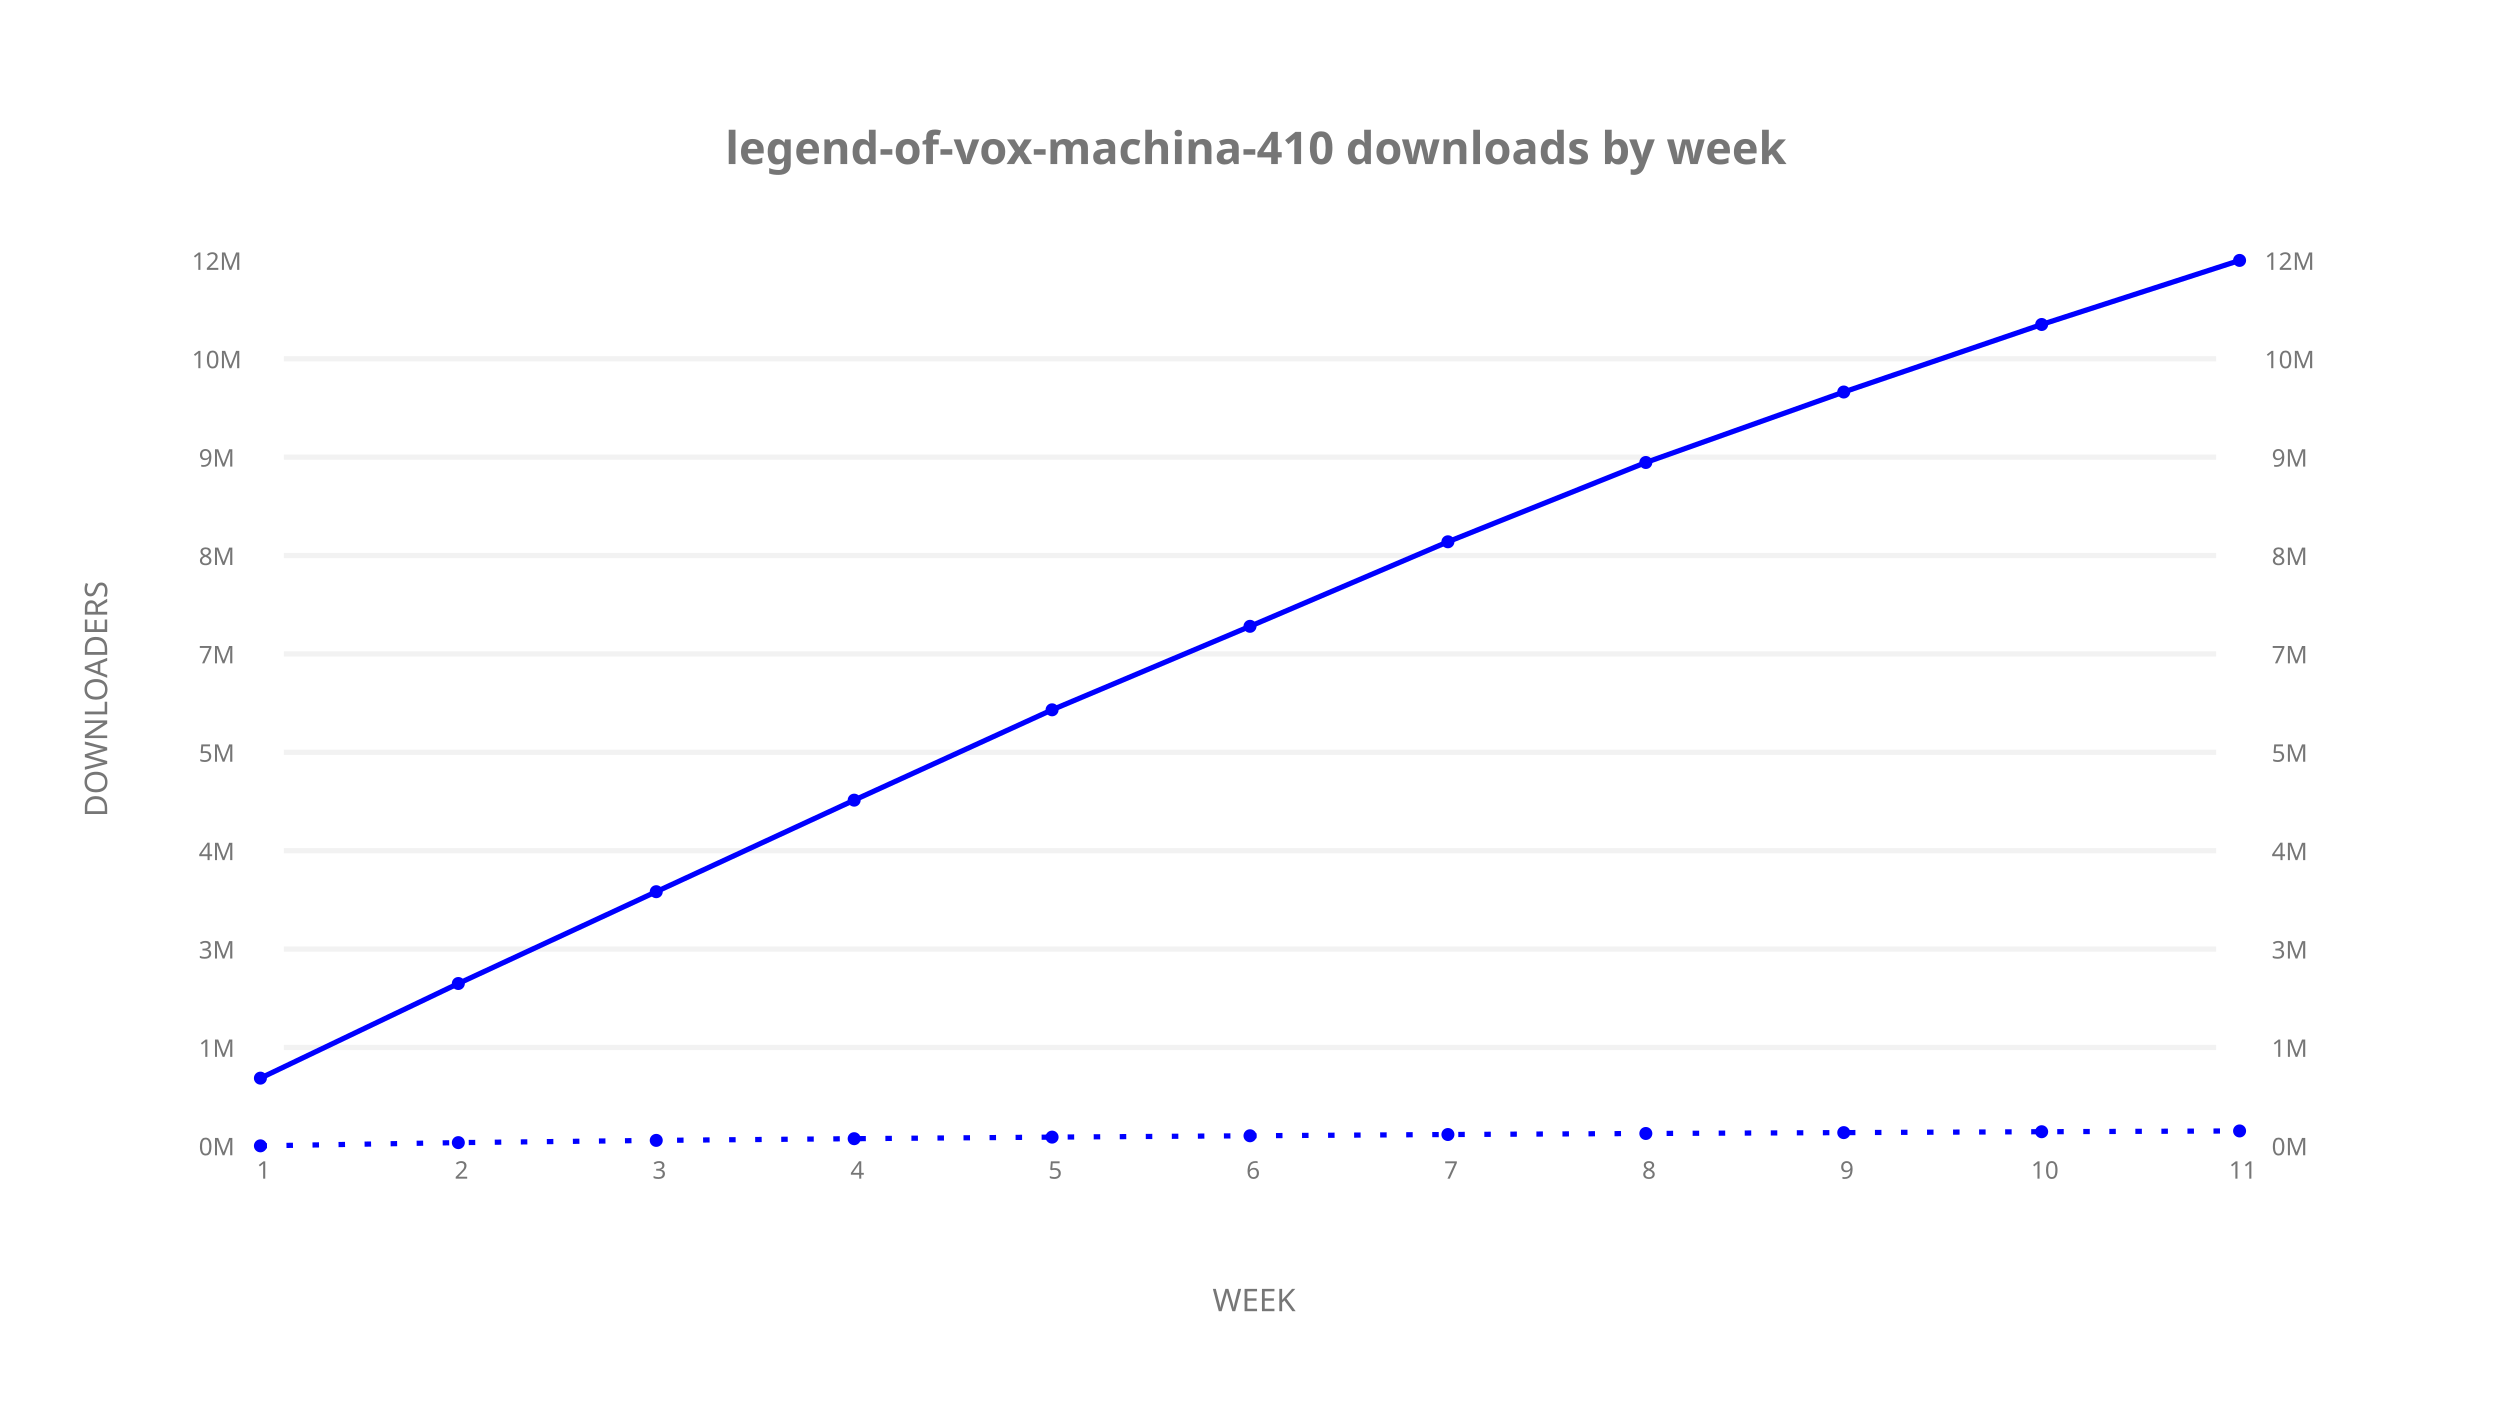
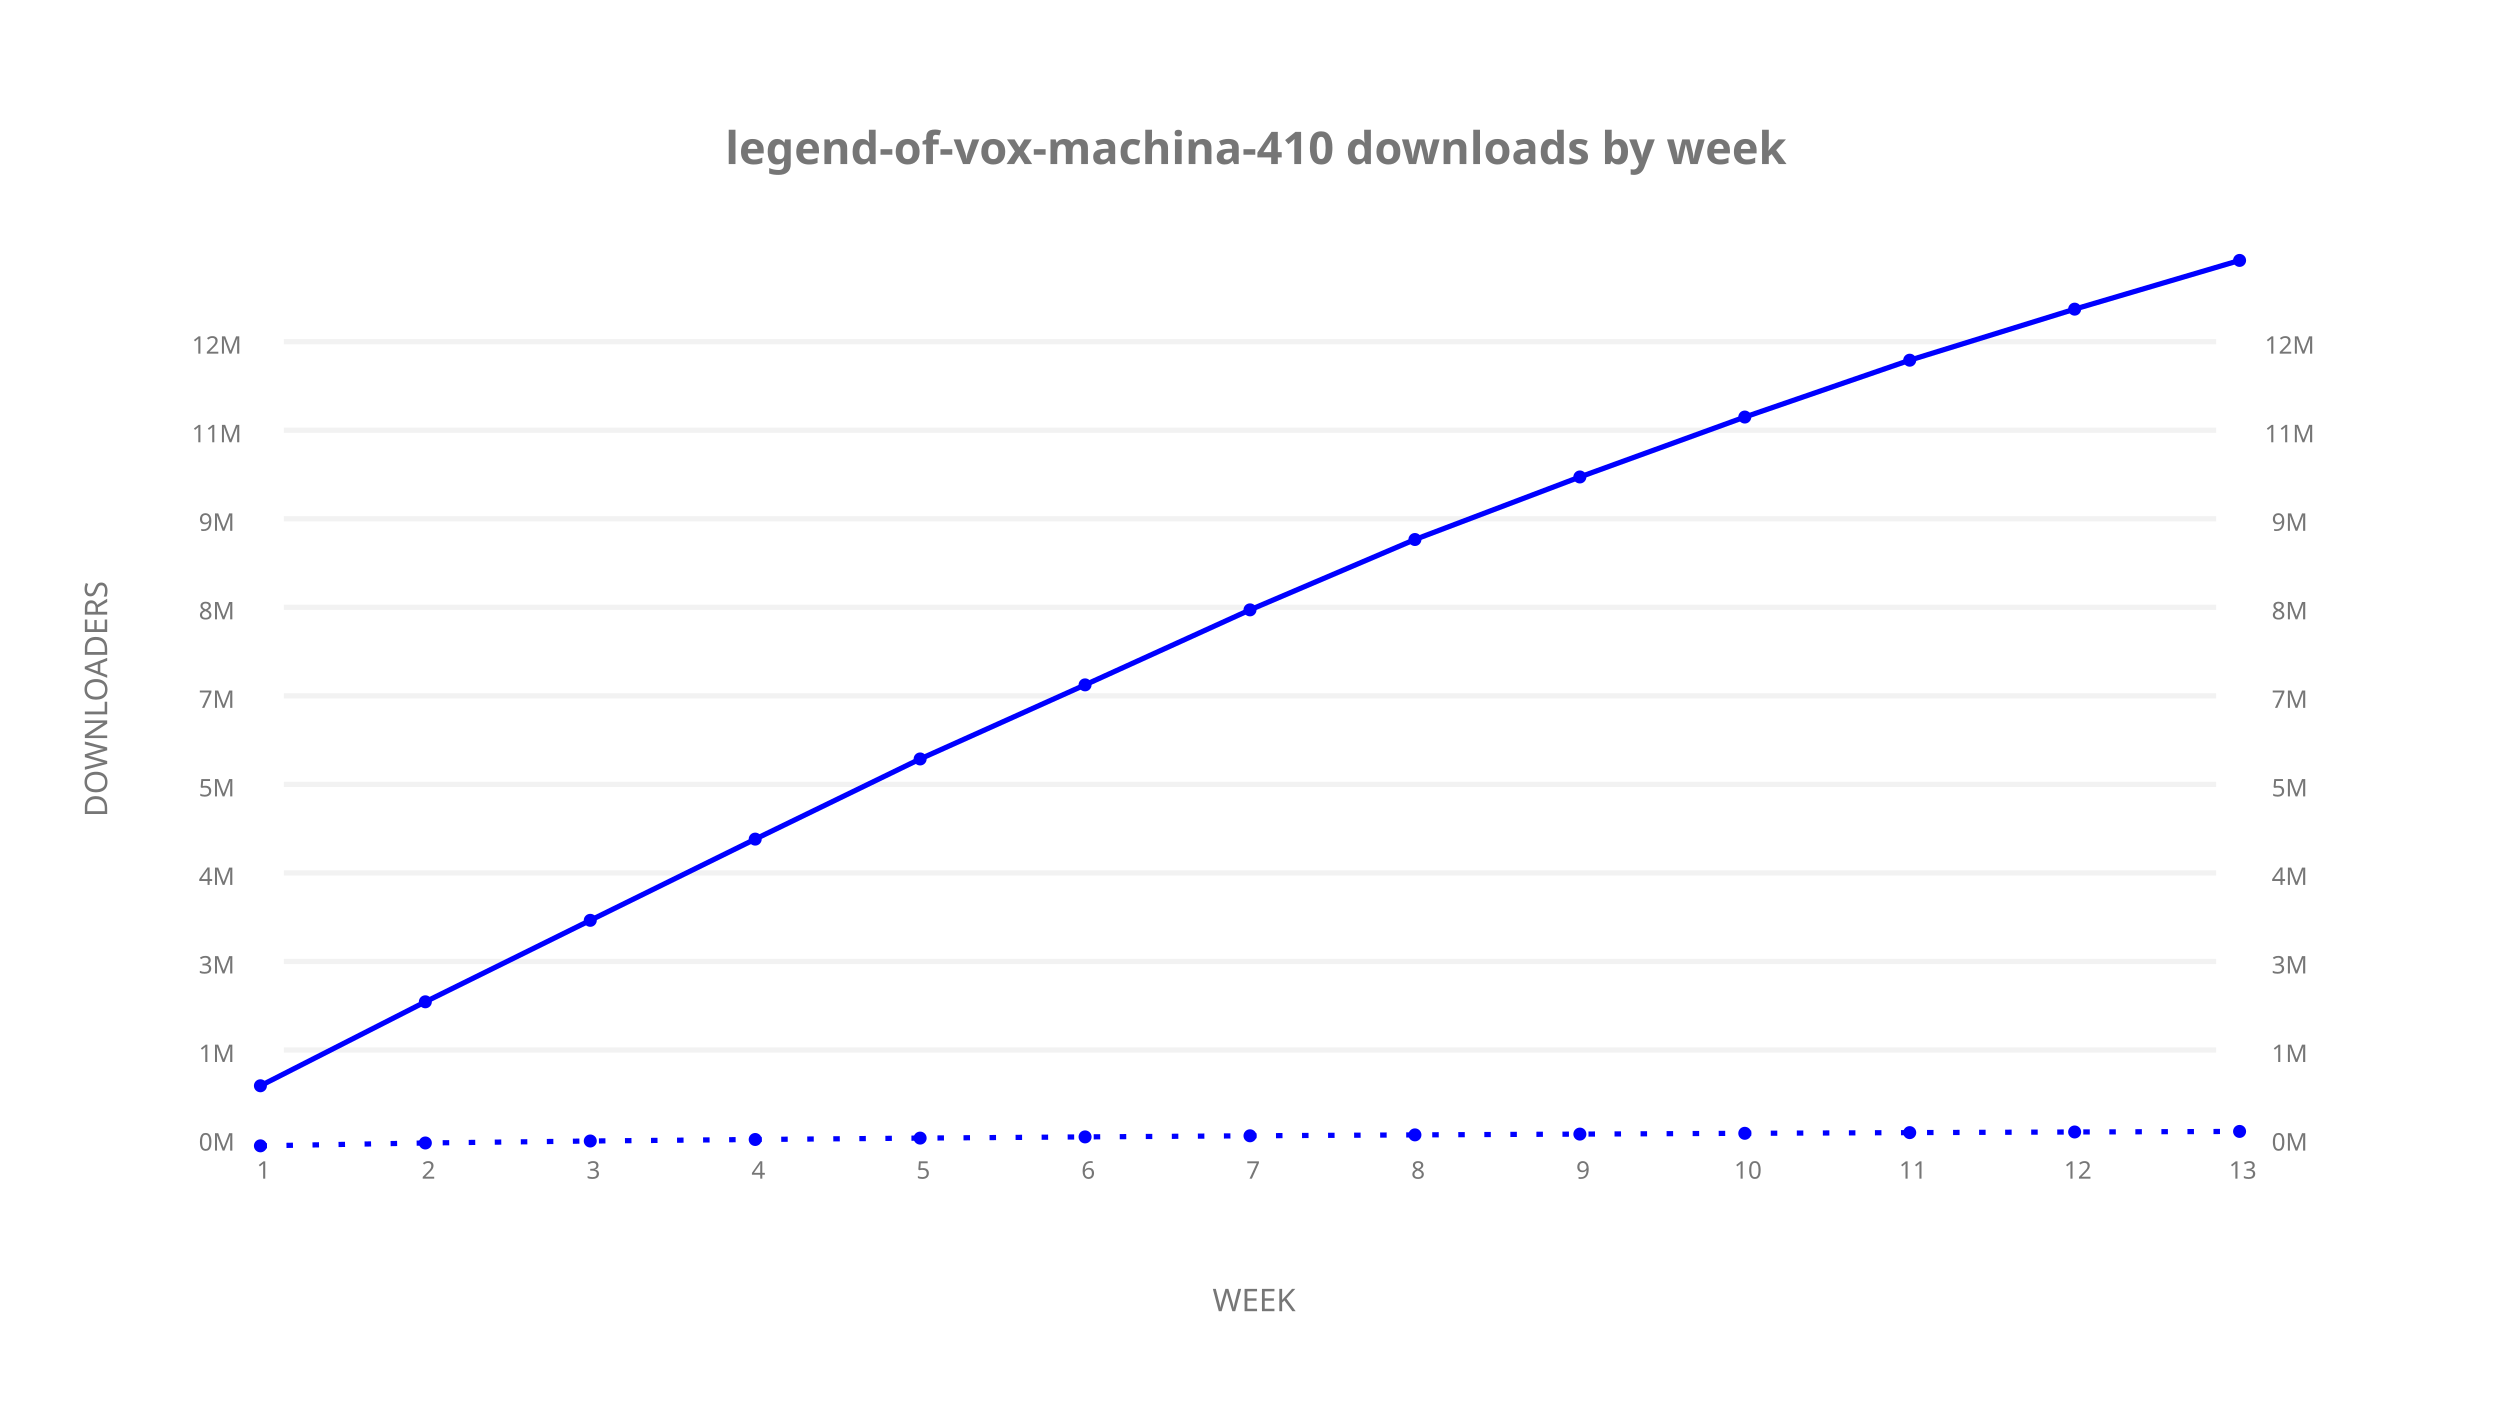
<svg xmlns="http://www.w3.org/2000/svg" xml:space="preserve" id="legend-of-vox-machina-410-downloads-by-week-legend-of-vox-machina-410-week" x="0px" y="0px" width="1920px" height="1080px" viewBox="0 0 1920 1080" enable-background="new 0 0 1920 1080" role="img">
  <g id="annotations">
    <text x="960" y="126" font-family="Atkinson Hyperlegible" font-size="26pt" text-anchor="middle" text-align="center" font-weight="600" font-style="normal" style="fill:rgb(118,118,118); fill-opacity:1; stroke:rgb(118,118,118); stroke-opacity:0; stroke-width:0.5"> legend-of-vox-machina-410 downloads by week</text>
    <g id="axes-lines">
      <text x="960" y="1007" font-family="Atkinson Hyperlegible" font-size="18pt" text-anchor="middle" text-align="center" font-weight="500" font-style="normal" style="fill:rgb(118,118,118); fill-opacity:1; stroke:rgb(118,118,118); stroke-opacity:0; stroke-width:0.5"> WEEK</text>
      <text x="73" y="540" font-family="Atkinson Hyperlegible" font-size="18pt" text-anchor="middle" text-align="center" dominant-baseline="central" font-weight="500" font-style="normal" style="fill:rgb(118,118,118); fill-opacity:1; stroke:rgb(118,118,118); stroke-opacity:0; stroke-width:0.5" transform="rotate(-90,73,540)"> DOWNLOADERS</text>
    </g>
    <g id="tic-y-label-lines">
-       <line x1="218" y1="804.444" x2="1702" y2="804.444" style="fill:rgb(0,0,255); fill-opacity:0; stroke:rgb(242,242,242); stroke-opacity:1; stroke-width:4" />
-       <line x1="218" y1="728.889" x2="1702" y2="728.889" style="fill:rgb(0,0,255); fill-opacity:0; stroke:rgb(242,242,242); stroke-opacity:1; stroke-width:4" />
-       <line x1="218" y1="653.333" x2="1702" y2="653.333" style="fill:rgb(0,0,255); fill-opacity:0; stroke:rgb(242,242,242); stroke-opacity:1; stroke-width:4" />
-       <line x1="218" y1="577.778" x2="1702" y2="577.778" style="fill:rgb(0,0,255); fill-opacity:0; stroke:rgb(242,242,242); stroke-opacity:1; stroke-width:4" />
-       <line x1="218" y1="502.222" x2="1702" y2="502.222" style="fill:rgb(0,0,255); fill-opacity:0; stroke:rgb(242,242,242); stroke-opacity:1; stroke-width:4" />
-       <line x1="218" y1="426.667" x2="1702" y2="426.667" style="fill:rgb(0,0,255); fill-opacity:0; stroke:rgb(242,242,242); stroke-opacity:1; stroke-width:4" />
-       <line x1="218" y1="351.111" x2="1702" y2="351.111" style="fill:rgb(0,0,255); fill-opacity:0; stroke:rgb(242,242,242); stroke-opacity:1; stroke-width:4" />
-       <line x1="218" y1="275.556" x2="1702" y2="275.556" style="fill:rgb(0,0,255); fill-opacity:0; stroke:rgb(242,242,242); stroke-opacity:1; stroke-width:4" />
+       <line x1="218" y1="806.4" x2="1702" y2="806.4" style="fill:rgb(0,0,255); fill-opacity:0; stroke:rgb(242,242,242); stroke-opacity:1; stroke-width:4" />
+       <line x1="218" y1="738.4" x2="1702" y2="738.4" style="fill:rgb(0,0,255); fill-opacity:0; stroke:rgb(242,242,242); stroke-opacity:1; stroke-width:4" />
+       <line x1="218" y1="670.4" x2="1702" y2="670.4" style="fill:rgb(0,0,255); fill-opacity:0; stroke:rgb(242,242,242); stroke-opacity:1; stroke-width:4" />
+       <line x1="218" y1="602.4" x2="1702" y2="602.4" style="fill:rgb(0,0,255); fill-opacity:0; stroke:rgb(242,242,242); stroke-opacity:1; stroke-width:4" />
+       <line x1="218" y1="534.4" x2="1702" y2="534.4" style="fill:rgb(0,0,255); fill-opacity:0; stroke:rgb(242,242,242); stroke-opacity:1; stroke-width:4" />
+       <line x1="218" y1="466.4" x2="1702" y2="466.4" style="fill:rgb(0,0,255); fill-opacity:0; stroke:rgb(242,242,242); stroke-opacity:1; stroke-width:4" />
+       <line x1="218" y1="398.4" x2="1702" y2="398.4" style="fill:rgb(0,0,255); fill-opacity:0; stroke:rgb(242,242,242); stroke-opacity:1; stroke-width:4" />
+       <line x1="218" y1="330.4" x2="1702" y2="330.4" style="fill:rgb(0,0,255); fill-opacity:0; stroke:rgb(242,242,242); stroke-opacity:1; stroke-width:4" />
+       <line x1="218" y1="262.4" x2="1702" y2="262.4" style="fill:rgb(0,0,255); fill-opacity:0; stroke:rgb(242,242,242); stroke-opacity:1; stroke-width:4" />
    </g>
    <g id="tic-x-labels">
      <text x="200" y="898" font-family="Atkinson Hyperlegible" font-size="14pt" text-anchor="middle" text-align="center" dominant-baseline="central" font-weight="400" font-style="normal" style="fill:rgb(118,118,118); fill-opacity:1; stroke:rgb(118,118,118); stroke-opacity:0; stroke-width:0.5"> 1</text>
-       <text x="352" y="898" font-family="Atkinson Hyperlegible" font-size="14pt" text-anchor="middle" text-align="center" dominant-baseline="central" font-weight="400" font-style="normal" style="fill:rgb(118,118,118); fill-opacity:1; stroke:rgb(118,118,118); stroke-opacity:0; stroke-width:0.5"> 2</text>
-       <text x="504" y="898" font-family="Atkinson Hyperlegible" font-size="14pt" text-anchor="middle" text-align="center" dominant-baseline="central" font-weight="400" font-style="normal" style="fill:rgb(118,118,118); fill-opacity:1; stroke:rgb(118,118,118); stroke-opacity:0; stroke-width:0.5"> 3</text>
-       <text x="656" y="898" font-family="Atkinson Hyperlegible" font-size="14pt" text-anchor="middle" text-align="center" dominant-baseline="central" font-weight="400" font-style="normal" style="fill:rgb(118,118,118); fill-opacity:1; stroke:rgb(118,118,118); stroke-opacity:0; stroke-width:0.5"> 4</text>
-       <text x="808" y="898" font-family="Atkinson Hyperlegible" font-size="14pt" text-anchor="middle" text-align="center" dominant-baseline="central" font-weight="400" font-style="normal" style="fill:rgb(118,118,118); fill-opacity:1; stroke:rgb(118,118,118); stroke-opacity:0; stroke-width:0.5"> 5</text>
-       <text x="960" y="898" font-family="Atkinson Hyperlegible" font-size="14pt" text-anchor="middle" text-align="center" dominant-baseline="central" font-weight="400" font-style="normal" style="fill:rgb(118,118,118); fill-opacity:1; stroke:rgb(118,118,118); stroke-opacity:0; stroke-width:0.5"> 6</text>
-       <text x="1112" y="898" font-family="Atkinson Hyperlegible" font-size="14pt" text-anchor="middle" text-align="center" dominant-baseline="central" font-weight="400" font-style="normal" style="fill:rgb(118,118,118); fill-opacity:1; stroke:rgb(118,118,118); stroke-opacity:0; stroke-width:0.5"> 7</text>
-       <text x="1264" y="898" font-family="Atkinson Hyperlegible" font-size="14pt" text-anchor="middle" text-align="center" dominant-baseline="central" font-weight="400" font-style="normal" style="fill:rgb(118,118,118); fill-opacity:1; stroke:rgb(118,118,118); stroke-opacity:0; stroke-width:0.5"> 8</text>
-       <text x="1416" y="898" font-family="Atkinson Hyperlegible" font-size="14pt" text-anchor="middle" text-align="center" dominant-baseline="central" font-weight="400" font-style="normal" style="fill:rgb(118,118,118); fill-opacity:1; stroke:rgb(118,118,118); stroke-opacity:0; stroke-width:0.5"> 9</text>
-       <text x="1568" y="898" font-family="Atkinson Hyperlegible" font-size="14pt" text-anchor="middle" text-align="center" dominant-baseline="central" font-weight="400" font-style="normal" style="fill:rgb(118,118,118); fill-opacity:1; stroke:rgb(118,118,118); stroke-opacity:0; stroke-width:0.5"> 10</text>
-       <text x="1720" y="898" font-family="Atkinson Hyperlegible" font-size="14pt" text-anchor="middle" text-align="center" dominant-baseline="central" font-weight="400" font-style="normal" style="fill:rgb(118,118,118); fill-opacity:1; stroke:rgb(118,118,118); stroke-opacity:0; stroke-width:0.5"> 11</text>
+       <text x="326.667" y="898" font-family="Atkinson Hyperlegible" font-size="14pt" text-anchor="middle" text-align="center" dominant-baseline="central" font-weight="400" font-style="normal" style="fill:rgb(118,118,118); fill-opacity:1; stroke:rgb(118,118,118); stroke-opacity:0; stroke-width:0.5"> 2</text>
+       <text x="453.333" y="898" font-family="Atkinson Hyperlegible" font-size="14pt" text-anchor="middle" text-align="center" dominant-baseline="central" font-weight="400" font-style="normal" style="fill:rgb(118,118,118); fill-opacity:1; stroke:rgb(118,118,118); stroke-opacity:0; stroke-width:0.5"> 3</text>
+       <text x="580" y="898" font-family="Atkinson Hyperlegible" font-size="14pt" text-anchor="middle" text-align="center" dominant-baseline="central" font-weight="400" font-style="normal" style="fill:rgb(118,118,118); fill-opacity:1; stroke:rgb(118,118,118); stroke-opacity:0; stroke-width:0.5"> 4</text>
+       <text x="706.667" y="898" font-family="Atkinson Hyperlegible" font-size="14pt" text-anchor="middle" text-align="center" dominant-baseline="central" font-weight="400" font-style="normal" style="fill:rgb(118,118,118); fill-opacity:1; stroke:rgb(118,118,118); stroke-opacity:0; stroke-width:0.5"> 5</text>
+       <text x="833.333" y="898" font-family="Atkinson Hyperlegible" font-size="14pt" text-anchor="middle" text-align="center" dominant-baseline="central" font-weight="400" font-style="normal" style="fill:rgb(118,118,118); fill-opacity:1; stroke:rgb(118,118,118); stroke-opacity:0; stroke-width:0.5"> 6</text>
+       <text x="960" y="898" font-family="Atkinson Hyperlegible" font-size="14pt" text-anchor="middle" text-align="center" dominant-baseline="central" font-weight="400" font-style="normal" style="fill:rgb(118,118,118); fill-opacity:1; stroke:rgb(118,118,118); stroke-opacity:0; stroke-width:0.5"> 7</text>
+       <text x="1086.667" y="898" font-family="Atkinson Hyperlegible" font-size="14pt" text-anchor="middle" text-align="center" dominant-baseline="central" font-weight="400" font-style="normal" style="fill:rgb(118,118,118); fill-opacity:1; stroke:rgb(118,118,118); stroke-opacity:0; stroke-width:0.5"> 8</text>
+       <text x="1213.333" y="898" font-family="Atkinson Hyperlegible" font-size="14pt" text-anchor="middle" text-align="center" dominant-baseline="central" font-weight="400" font-style="normal" style="fill:rgb(118,118,118); fill-opacity:1; stroke:rgb(118,118,118); stroke-opacity:0; stroke-width:0.5"> 9</text>
+       <text x="1340" y="898" font-family="Atkinson Hyperlegible" font-size="14pt" text-anchor="middle" text-align="center" dominant-baseline="central" font-weight="400" font-style="normal" style="fill:rgb(118,118,118); fill-opacity:1; stroke:rgb(118,118,118); stroke-opacity:0; stroke-width:0.5"> 10</text>
+       <text x="1466.667" y="898" font-family="Atkinson Hyperlegible" font-size="14pt" text-anchor="middle" text-align="center" dominant-baseline="central" font-weight="400" font-style="normal" style="fill:rgb(118,118,118); fill-opacity:1; stroke:rgb(118,118,118); stroke-opacity:0; stroke-width:0.5"> 11</text>
+       <text x="1593.333" y="898" font-family="Atkinson Hyperlegible" font-size="14pt" text-anchor="middle" text-align="center" dominant-baseline="central" font-weight="400" font-style="normal" style="fill:rgb(118,118,118); fill-opacity:1; stroke:rgb(118,118,118); stroke-opacity:0; stroke-width:0.5"> 12</text>
+       <text x="1720" y="898" font-family="Atkinson Hyperlegible" font-size="14pt" text-anchor="middle" text-align="center" dominant-baseline="central" font-weight="400" font-style="normal" style="fill:rgb(118,118,118); fill-opacity:1; stroke:rgb(118,118,118); stroke-opacity:0; stroke-width:0.5"> 13</text>
    </g>
    <g id="tic-y-labels">
-       <text x="164" y="880" font-family="Atkinson Hyperlegible" font-size="14pt" text-anchor="middle" text-align="center" dominant-baseline="central" font-weight="400" font-style="normal" style="fill:rgb(118,118,118); fill-opacity:1; stroke:rgb(118,118,118); stroke-opacity:0; stroke-width:0.5"> 0M</text>
-       <text x="1756" y="880" font-family="Atkinson Hyperlegible" font-size="14pt" text-anchor="middle" text-align="center" dominant-baseline="central" font-weight="400" font-style="normal" style="fill:rgb(118,118,118); fill-opacity:1; stroke:rgb(118,118,118); stroke-opacity:0; stroke-width:0.5"> 0M</text>
-       <text x="164" y="804.444" font-family="Atkinson Hyperlegible" font-size="14pt" text-anchor="middle" text-align="center" dominant-baseline="central" font-weight="400" font-style="normal" style="fill:rgb(118,118,118); fill-opacity:1; stroke:rgb(118,118,118); stroke-opacity:0; stroke-width:0.5"> 1M</text>
-       <text x="1756" y="804.444" font-family="Atkinson Hyperlegible" font-size="14pt" text-anchor="middle" text-align="center" dominant-baseline="central" font-weight="400" font-style="normal" style="fill:rgb(118,118,118); fill-opacity:1; stroke:rgb(118,118,118); stroke-opacity:0; stroke-width:0.5"> 1M</text>
-       <text x="164" y="728.889" font-family="Atkinson Hyperlegible" font-size="14pt" text-anchor="middle" text-align="center" dominant-baseline="central" font-weight="400" font-style="normal" style="fill:rgb(118,118,118); fill-opacity:1; stroke:rgb(118,118,118); stroke-opacity:0; stroke-width:0.5"> 3M</text>
-       <text x="1756" y="728.889" font-family="Atkinson Hyperlegible" font-size="14pt" text-anchor="middle" text-align="center" dominant-baseline="central" font-weight="400" font-style="normal" style="fill:rgb(118,118,118); fill-opacity:1; stroke:rgb(118,118,118); stroke-opacity:0; stroke-width:0.5"> 3M</text>
-       <text x="164" y="653.333" font-family="Atkinson Hyperlegible" font-size="14pt" text-anchor="middle" text-align="center" dominant-baseline="central" font-weight="400" font-style="normal" style="fill:rgb(118,118,118); fill-opacity:1; stroke:rgb(118,118,118); stroke-opacity:0; stroke-width:0.5"> 4M</text>
-       <text x="1756" y="653.333" font-family="Atkinson Hyperlegible" font-size="14pt" text-anchor="middle" text-align="center" dominant-baseline="central" font-weight="400" font-style="normal" style="fill:rgb(118,118,118); fill-opacity:1; stroke:rgb(118,118,118); stroke-opacity:0; stroke-width:0.5"> 4M</text>
-       <text x="164" y="577.778" font-family="Atkinson Hyperlegible" font-size="14pt" text-anchor="middle" text-align="center" dominant-baseline="central" font-weight="400" font-style="normal" style="fill:rgb(118,118,118); fill-opacity:1; stroke:rgb(118,118,118); stroke-opacity:0; stroke-width:0.5"> 5M</text>
-       <text x="1756" y="577.778" font-family="Atkinson Hyperlegible" font-size="14pt" text-anchor="middle" text-align="center" dominant-baseline="central" font-weight="400" font-style="normal" style="fill:rgb(118,118,118); fill-opacity:1; stroke:rgb(118,118,118); stroke-opacity:0; stroke-width:0.5"> 5M</text>
-       <text x="164" y="502.222" font-family="Atkinson Hyperlegible" font-size="14pt" text-anchor="middle" text-align="center" dominant-baseline="central" font-weight="400" font-style="normal" style="fill:rgb(118,118,118); fill-opacity:1; stroke:rgb(118,118,118); stroke-opacity:0; stroke-width:0.5"> 7M</text>
-       <text x="1756" y="502.222" font-family="Atkinson Hyperlegible" font-size="14pt" text-anchor="middle" text-align="center" dominant-baseline="central" font-weight="400" font-style="normal" style="fill:rgb(118,118,118); fill-opacity:1; stroke:rgb(118,118,118); stroke-opacity:0; stroke-width:0.5"> 7M</text>
-       <text x="164" y="426.667" font-family="Atkinson Hyperlegible" font-size="14pt" text-anchor="middle" text-align="center" dominant-baseline="central" font-weight="400" font-style="normal" style="fill:rgb(118,118,118); fill-opacity:1; stroke:rgb(118,118,118); stroke-opacity:0; stroke-width:0.5"> 8M</text>
-       <text x="1756" y="426.667" font-family="Atkinson Hyperlegible" font-size="14pt" text-anchor="middle" text-align="center" dominant-baseline="central" font-weight="400" font-style="normal" style="fill:rgb(118,118,118); fill-opacity:1; stroke:rgb(118,118,118); stroke-opacity:0; stroke-width:0.5"> 8M</text>
-       <text x="164" y="351.111" font-family="Atkinson Hyperlegible" font-size="14pt" text-anchor="middle" text-align="center" dominant-baseline="central" font-weight="400" font-style="normal" style="fill:rgb(118,118,118); fill-opacity:1; stroke:rgb(118,118,118); stroke-opacity:0; stroke-width:0.5"> 9M</text>
-       <text x="1756" y="351.111" font-family="Atkinson Hyperlegible" font-size="14pt" text-anchor="middle" text-align="center" dominant-baseline="central" font-weight="400" font-style="normal" style="fill:rgb(118,118,118); fill-opacity:1; stroke:rgb(118,118,118); stroke-opacity:0; stroke-width:0.5"> 9M</text>
-       <text x="164" y="275.556" font-family="Atkinson Hyperlegible" font-size="14pt" text-anchor="middle" text-align="center" dominant-baseline="central" font-weight="400" font-style="normal" style="fill:rgb(118,118,118); fill-opacity:1; stroke:rgb(118,118,118); stroke-opacity:0; stroke-width:0.5"> 10M</text>
-       <text x="1756" y="275.556" font-family="Atkinson Hyperlegible" font-size="14pt" text-anchor="middle" text-align="center" dominant-baseline="central" font-weight="400" font-style="normal" style="fill:rgb(118,118,118); fill-opacity:1; stroke:rgb(118,118,118); stroke-opacity:0; stroke-width:0.5"> 10M</text>
-       <text x="164" y="200" font-family="Atkinson Hyperlegible" font-size="14pt" text-anchor="middle" text-align="center" dominant-baseline="central" font-weight="400" font-style="normal" style="fill:rgb(118,118,118); fill-opacity:1; stroke:rgb(118,118,118); stroke-opacity:0; stroke-width:0.5"> 12M</text>
-       <text x="1756" y="200" font-family="Atkinson Hyperlegible" font-size="14pt" text-anchor="middle" text-align="center" dominant-baseline="central" font-weight="400" font-style="normal" style="fill:rgb(118,118,118); fill-opacity:1; stroke:rgb(118,118,118); stroke-opacity:0; stroke-width:0.5"> 12M</text>
+       <text x="164" y="876.4" font-family="Atkinson Hyperlegible" font-size="14pt" text-anchor="middle" text-align="center" dominant-baseline="central" font-weight="400" font-style="normal" style="fill:rgb(118,118,118); fill-opacity:1; stroke:rgb(118,118,118); stroke-opacity:0; stroke-width:0.5"> 0M</text>
+       <text x="1756" y="876.4" font-family="Atkinson Hyperlegible" font-size="14pt" text-anchor="middle" text-align="center" dominant-baseline="central" font-weight="400" font-style="normal" style="fill:rgb(118,118,118); fill-opacity:1; stroke:rgb(118,118,118); stroke-opacity:0; stroke-width:0.5"> 0M</text>
+       <text x="164" y="808.4" font-family="Atkinson Hyperlegible" font-size="14pt" text-anchor="middle" text-align="center" dominant-baseline="central" font-weight="400" font-style="normal" style="fill:rgb(118,118,118); fill-opacity:1; stroke:rgb(118,118,118); stroke-opacity:0; stroke-width:0.5"> 1M</text>
+       <text x="1756" y="808.4" font-family="Atkinson Hyperlegible" font-size="14pt" text-anchor="middle" text-align="center" dominant-baseline="central" font-weight="400" font-style="normal" style="fill:rgb(118,118,118); fill-opacity:1; stroke:rgb(118,118,118); stroke-opacity:0; stroke-width:0.5"> 1M</text>
+       <text x="164" y="740.4" font-family="Atkinson Hyperlegible" font-size="14pt" text-anchor="middle" text-align="center" dominant-baseline="central" font-weight="400" font-style="normal" style="fill:rgb(118,118,118); fill-opacity:1; stroke:rgb(118,118,118); stroke-opacity:0; stroke-width:0.5"> 3M</text>
+       <text x="1756" y="740.4" font-family="Atkinson Hyperlegible" font-size="14pt" text-anchor="middle" text-align="center" dominant-baseline="central" font-weight="400" font-style="normal" style="fill:rgb(118,118,118); fill-opacity:1; stroke:rgb(118,118,118); stroke-opacity:0; stroke-width:0.5"> 3M</text>
+       <text x="164" y="672.4" font-family="Atkinson Hyperlegible" font-size="14pt" text-anchor="middle" text-align="center" dominant-baseline="central" font-weight="400" font-style="normal" style="fill:rgb(118,118,118); fill-opacity:1; stroke:rgb(118,118,118); stroke-opacity:0; stroke-width:0.5"> 4M</text>
+       <text x="1756" y="672.4" font-family="Atkinson Hyperlegible" font-size="14pt" text-anchor="middle" text-align="center" dominant-baseline="central" font-weight="400" font-style="normal" style="fill:rgb(118,118,118); fill-opacity:1; stroke:rgb(118,118,118); stroke-opacity:0; stroke-width:0.5"> 4M</text>
+       <text x="164" y="604.4" font-family="Atkinson Hyperlegible" font-size="14pt" text-anchor="middle" text-align="center" dominant-baseline="central" font-weight="400" font-style="normal" style="fill:rgb(118,118,118); fill-opacity:1; stroke:rgb(118,118,118); stroke-opacity:0; stroke-width:0.5"> 5M</text>
+       <text x="1756" y="604.4" font-family="Atkinson Hyperlegible" font-size="14pt" text-anchor="middle" text-align="center" dominant-baseline="central" font-weight="400" font-style="normal" style="fill:rgb(118,118,118); fill-opacity:1; stroke:rgb(118,118,118); stroke-opacity:0; stroke-width:0.5"> 5M</text>
+       <text x="164" y="536.4" font-family="Atkinson Hyperlegible" font-size="14pt" text-anchor="middle" text-align="center" dominant-baseline="central" font-weight="400" font-style="normal" style="fill:rgb(118,118,118); fill-opacity:1; stroke:rgb(118,118,118); stroke-opacity:0; stroke-width:0.5"> 7M</text>
+       <text x="1756" y="536.4" font-family="Atkinson Hyperlegible" font-size="14pt" text-anchor="middle" text-align="center" dominant-baseline="central" font-weight="400" font-style="normal" style="fill:rgb(118,118,118); fill-opacity:1; stroke:rgb(118,118,118); stroke-opacity:0; stroke-width:0.5"> 7M</text>
+       <text x="164" y="468.4" font-family="Atkinson Hyperlegible" font-size="14pt" text-anchor="middle" text-align="center" dominant-baseline="central" font-weight="400" font-style="normal" style="fill:rgb(118,118,118); fill-opacity:1; stroke:rgb(118,118,118); stroke-opacity:0; stroke-width:0.5"> 8M</text>
+       <text x="1756" y="468.4" font-family="Atkinson Hyperlegible" font-size="14pt" text-anchor="middle" text-align="center" dominant-baseline="central" font-weight="400" font-style="normal" style="fill:rgb(118,118,118); fill-opacity:1; stroke:rgb(118,118,118); stroke-opacity:0; stroke-width:0.5"> 8M</text>
+       <text x="164" y="400.4" font-family="Atkinson Hyperlegible" font-size="14pt" text-anchor="middle" text-align="center" dominant-baseline="central" font-weight="400" font-style="normal" style="fill:rgb(118,118,118); fill-opacity:1; stroke:rgb(118,118,118); stroke-opacity:0; stroke-width:0.5"> 9M</text>
+       <text x="1756" y="400.4" font-family="Atkinson Hyperlegible" font-size="14pt" text-anchor="middle" text-align="center" dominant-baseline="central" font-weight="400" font-style="normal" style="fill:rgb(118,118,118); fill-opacity:1; stroke:rgb(118,118,118); stroke-opacity:0; stroke-width:0.5"> 9M</text>
+       <text x="164" y="332.4" font-family="Atkinson Hyperlegible" font-size="14pt" text-anchor="middle" text-align="center" dominant-baseline="central" font-weight="400" font-style="normal" style="fill:rgb(118,118,118); fill-opacity:1; stroke:rgb(118,118,118); stroke-opacity:0; stroke-width:0.5"> 11M</text>
+       <text x="1756" y="332.4" font-family="Atkinson Hyperlegible" font-size="14pt" text-anchor="middle" text-align="center" dominant-baseline="central" font-weight="400" font-style="normal" style="fill:rgb(118,118,118); fill-opacity:1; stroke:rgb(118,118,118); stroke-opacity:0; stroke-width:0.5"> 11M</text>
+       <text x="164" y="264.4" font-family="Atkinson Hyperlegible" font-size="14pt" text-anchor="middle" text-align="center" dominant-baseline="central" font-weight="400" font-style="normal" style="fill:rgb(118,118,118); fill-opacity:1; stroke:rgb(118,118,118); stroke-opacity:0; stroke-width:0.5"> 12M</text>
+       <text x="1756" y="264.4" font-family="Atkinson Hyperlegible" font-size="14pt" text-anchor="middle" text-align="center" dominant-baseline="central" font-weight="400" font-style="normal" style="fill:rgb(118,118,118); fill-opacity:1; stroke:rgb(118,118,118); stroke-opacity:0; stroke-width:0.5"> 12M</text>
    </g>
  </g>
  <g id="polyline-legend-of-vox-machina-410 downloads by week">
-     <polyline points="200,828.014 352,755.337 504,684.82 656,614.522 808,545.138 960,481.012 1112,416.093 1264,355.196 1416,301.066 1568,249.204 1720,200 " style="fill:rgb(0,0,255); fill-opacity:0; stroke:rgb(0,0,255); stroke-opacity:1; stroke-width:4" />
+     <polyline points="200,833.873 326.667,769.386 453.333,706.816 580,644.442 706.667,582.877 833.333,525.978 960,468.375 1086.67,414.342 1213.33,366.312 1340,320.295 1466.67,276.636 1593.33,237.428 1720,200 " style="fill:rgb(0,0,255); fill-opacity:0; stroke:rgb(0,0,255); stroke-opacity:1; stroke-width:4" />
  </g>
  <g id="markers-legend-of-vox-machina-410 downloads by week">
-     <circle cx="200" cy="828.014" r="5" style="fill:rgb(0,0,255); fill-opacity:1; stroke:rgb(0,0,255); stroke-opacity:0; stroke-width:4">
+     <circle cx="200" cy="833.873" r="5" style="fill:rgb(0,0,255); fill-opacity:1; stroke:rgb(0,0,255); stroke-opacity:0; stroke-width:4">
</circle>
-     <circle cx="352" cy="755.337" r="5" style="fill:rgb(0,0,255); fill-opacity:1; stroke:rgb(0,0,255); stroke-opacity:0; stroke-width:4">
+     <circle cx="326.667" cy="769.386" r="5" style="fill:rgb(0,0,255); fill-opacity:1; stroke:rgb(0,0,255); stroke-opacity:0; stroke-width:4">
</circle>
-     <circle cx="504" cy="684.82" r="5" style="fill:rgb(0,0,255); fill-opacity:1; stroke:rgb(0,0,255); stroke-opacity:0; stroke-width:4">
+     <circle cx="453.333" cy="706.816" r="5" style="fill:rgb(0,0,255); fill-opacity:1; stroke:rgb(0,0,255); stroke-opacity:0; stroke-width:4">
</circle>
-     <circle cx="656" cy="614.522" r="5" style="fill:rgb(0,0,255); fill-opacity:1; stroke:rgb(0,0,255); stroke-opacity:0; stroke-width:4">
+     <circle cx="580" cy="644.442" r="5" style="fill:rgb(0,0,255); fill-opacity:1; stroke:rgb(0,0,255); stroke-opacity:0; stroke-width:4">
</circle>
-     <circle cx="808" cy="545.138" r="5" style="fill:rgb(0,0,255); fill-opacity:1; stroke:rgb(0,0,255); stroke-opacity:0; stroke-width:4">
+     <circle cx="706.667" cy="582.877" r="5" style="fill:rgb(0,0,255); fill-opacity:1; stroke:rgb(0,0,255); stroke-opacity:0; stroke-width:4">
</circle>
-     <circle cx="960" cy="481.012" r="5" style="fill:rgb(0,0,255); fill-opacity:1; stroke:rgb(0,0,255); stroke-opacity:0; stroke-width:4">
+     <circle cx="833.333" cy="525.978" r="5" style="fill:rgb(0,0,255); fill-opacity:1; stroke:rgb(0,0,255); stroke-opacity:0; stroke-width:4">
</circle>
-     <circle cx="1112" cy="416.093" r="5" style="fill:rgb(0,0,255); fill-opacity:1; stroke:rgb(0,0,255); stroke-opacity:0; stroke-width:4">
+     <circle cx="960" cy="468.375" r="5" style="fill:rgb(0,0,255); fill-opacity:1; stroke:rgb(0,0,255); stroke-opacity:0; stroke-width:4">
</circle>
-     <circle cx="1264" cy="355.196" r="5" style="fill:rgb(0,0,255); fill-opacity:1; stroke:rgb(0,0,255); stroke-opacity:0; stroke-width:4">
+     <circle cx="1086.667" cy="414.342" r="5" style="fill:rgb(0,0,255); fill-opacity:1; stroke:rgb(0,0,255); stroke-opacity:0; stroke-width:4">
</circle>
-     <circle cx="1416" cy="301.066" r="5" style="fill:rgb(0,0,255); fill-opacity:1; stroke:rgb(0,0,255); stroke-opacity:0; stroke-width:4">
+     <circle cx="1213.333" cy="366.312" r="5" style="fill:rgb(0,0,255); fill-opacity:1; stroke:rgb(0,0,255); stroke-opacity:0; stroke-width:4">
</circle>
-     <circle cx="1568" cy="249.204" r="5" style="fill:rgb(0,0,255); fill-opacity:1; stroke:rgb(0,0,255); stroke-opacity:0; stroke-width:4">
+     <circle cx="1340" cy="320.295" r="5" style="fill:rgb(0,0,255); fill-opacity:1; stroke:rgb(0,0,255); stroke-opacity:0; stroke-width:4">
+ </circle>
+     <circle cx="1466.667" cy="276.636" r="5" style="fill:rgb(0,0,255); fill-opacity:1; stroke:rgb(0,0,255); stroke-opacity:0; stroke-width:4">
+ </circle>
+     <circle cx="1593.333" cy="237.428" r="5" style="fill:rgb(0,0,255); fill-opacity:1; stroke:rgb(0,0,255); stroke-opacity:0; stroke-width:4">
</circle>
    <circle cx="1720" cy="200" r="5" style="fill:rgb(0,0,255); fill-opacity:1; stroke:rgb(0,0,255); stroke-opacity:0; stroke-width:4">
</circle>
  </g>
  <g id="polyline-legend-of-vox-machina-410 downloads by week uploaders">
-     <polyline points="200,880 352,877.535 504,875.82 656,874.511 808,873.307 960,872.268 1112,871.309 1264,870.517 1416,869.849 1568,869.16 1720,868.564 " stroke-dasharray="5 15" style="fill:rgb(0,0,255); fill-opacity:0; stroke:rgb(0,0,255); stroke-opacity:1; stroke-width:4" />
+     <polyline points="200,880 326.667,877.813 453.333,876.291 580,875.129 706.667,874.061 833.333,873.139 960,872.288 1086.67,871.586 1213.33,870.993 1340,870.382 1466.67,869.853 1593.33,869.363 1720,868.933 " stroke-dasharray="5 15" style="fill:rgb(0,0,255); fill-opacity:0; stroke:rgb(0,0,255); stroke-opacity:1; stroke-width:4" />
  </g>
  <g id="markers-legend-of-vox-machina-410 downloads by week uploaders">
    <circle cx="200" cy="880" r="5" style="fill:rgb(0,0,255); fill-opacity:1; stroke:rgb(0,0,255); stroke-opacity:0; stroke-width:4">
</circle>
-     <circle cx="352" cy="877.535" r="5" style="fill:rgb(0,0,255); fill-opacity:1; stroke:rgb(0,0,255); stroke-opacity:0; stroke-width:4">
+     <circle cx="326.667" cy="877.813" r="5" style="fill:rgb(0,0,255); fill-opacity:1; stroke:rgb(0,0,255); stroke-opacity:0; stroke-width:4">
</circle>
-     <circle cx="504" cy="875.82" r="5" style="fill:rgb(0,0,255); fill-opacity:1; stroke:rgb(0,0,255); stroke-opacity:0; stroke-width:4">
+     <circle cx="453.333" cy="876.291" r="5" style="fill:rgb(0,0,255); fill-opacity:1; stroke:rgb(0,0,255); stroke-opacity:0; stroke-width:4">
</circle>
-     <circle cx="656" cy="874.511" r="5" style="fill:rgb(0,0,255); fill-opacity:1; stroke:rgb(0,0,255); stroke-opacity:0; stroke-width:4">
+     <circle cx="580" cy="875.129" r="5" style="fill:rgb(0,0,255); fill-opacity:1; stroke:rgb(0,0,255); stroke-opacity:0; stroke-width:4">
</circle>
-     <circle cx="808" cy="873.307" r="5" style="fill:rgb(0,0,255); fill-opacity:1; stroke:rgb(0,0,255); stroke-opacity:0; stroke-width:4">
+     <circle cx="706.667" cy="874.061" r="5" style="fill:rgb(0,0,255); fill-opacity:1; stroke:rgb(0,0,255); stroke-opacity:0; stroke-width:4">
</circle>
-     <circle cx="960" cy="872.268" r="5" style="fill:rgb(0,0,255); fill-opacity:1; stroke:rgb(0,0,255); stroke-opacity:0; stroke-width:4">
+     <circle cx="833.333" cy="873.139" r="5" style="fill:rgb(0,0,255); fill-opacity:1; stroke:rgb(0,0,255); stroke-opacity:0; stroke-width:4">
</circle>
-     <circle cx="1112" cy="871.309" r="5" style="fill:rgb(0,0,255); fill-opacity:1; stroke:rgb(0,0,255); stroke-opacity:0; stroke-width:4">
+     <circle cx="960" cy="872.288" r="5" style="fill:rgb(0,0,255); fill-opacity:1; stroke:rgb(0,0,255); stroke-opacity:0; stroke-width:4">
</circle>
-     <circle cx="1264" cy="870.517" r="5" style="fill:rgb(0,0,255); fill-opacity:1; stroke:rgb(0,0,255); stroke-opacity:0; stroke-width:4">
+     <circle cx="1086.667" cy="871.586" r="5" style="fill:rgb(0,0,255); fill-opacity:1; stroke:rgb(0,0,255); stroke-opacity:0; stroke-width:4">
</circle>
-     <circle cx="1416" cy="869.849" r="5" style="fill:rgb(0,0,255); fill-opacity:1; stroke:rgb(0,0,255); stroke-opacity:0; stroke-width:4">
+     <circle cx="1213.333" cy="870.993" r="5" style="fill:rgb(0,0,255); fill-opacity:1; stroke:rgb(0,0,255); stroke-opacity:0; stroke-width:4">
</circle>
-     <circle cx="1568" cy="869.16" r="5" style="fill:rgb(0,0,255); fill-opacity:1; stroke:rgb(0,0,255); stroke-opacity:0; stroke-width:4">
+     <circle cx="1340" cy="870.382" r="5" style="fill:rgb(0,0,255); fill-opacity:1; stroke:rgb(0,0,255); stroke-opacity:0; stroke-width:4">
</circle>
-     <circle cx="1720" cy="868.564" r="5" style="fill:rgb(0,0,255); fill-opacity:1; stroke:rgb(0,0,255); stroke-opacity:0; stroke-width:4">
+     <circle cx="1466.667" cy="869.853" r="5" style="fill:rgb(0,0,255); fill-opacity:1; stroke:rgb(0,0,255); stroke-opacity:0; stroke-width:4">
+ </circle>
+     <circle cx="1593.333" cy="869.363" r="5" style="fill:rgb(0,0,255); fill-opacity:1; stroke:rgb(0,0,255); stroke-opacity:0; stroke-width:4">
+ </circle>
+     <circle cx="1720" cy="868.933" r="5" style="fill:rgb(0,0,255); fill-opacity:1; stroke:rgb(0,0,255); stroke-opacity:0; stroke-width:4">
</circle>
  </g>
</svg>
